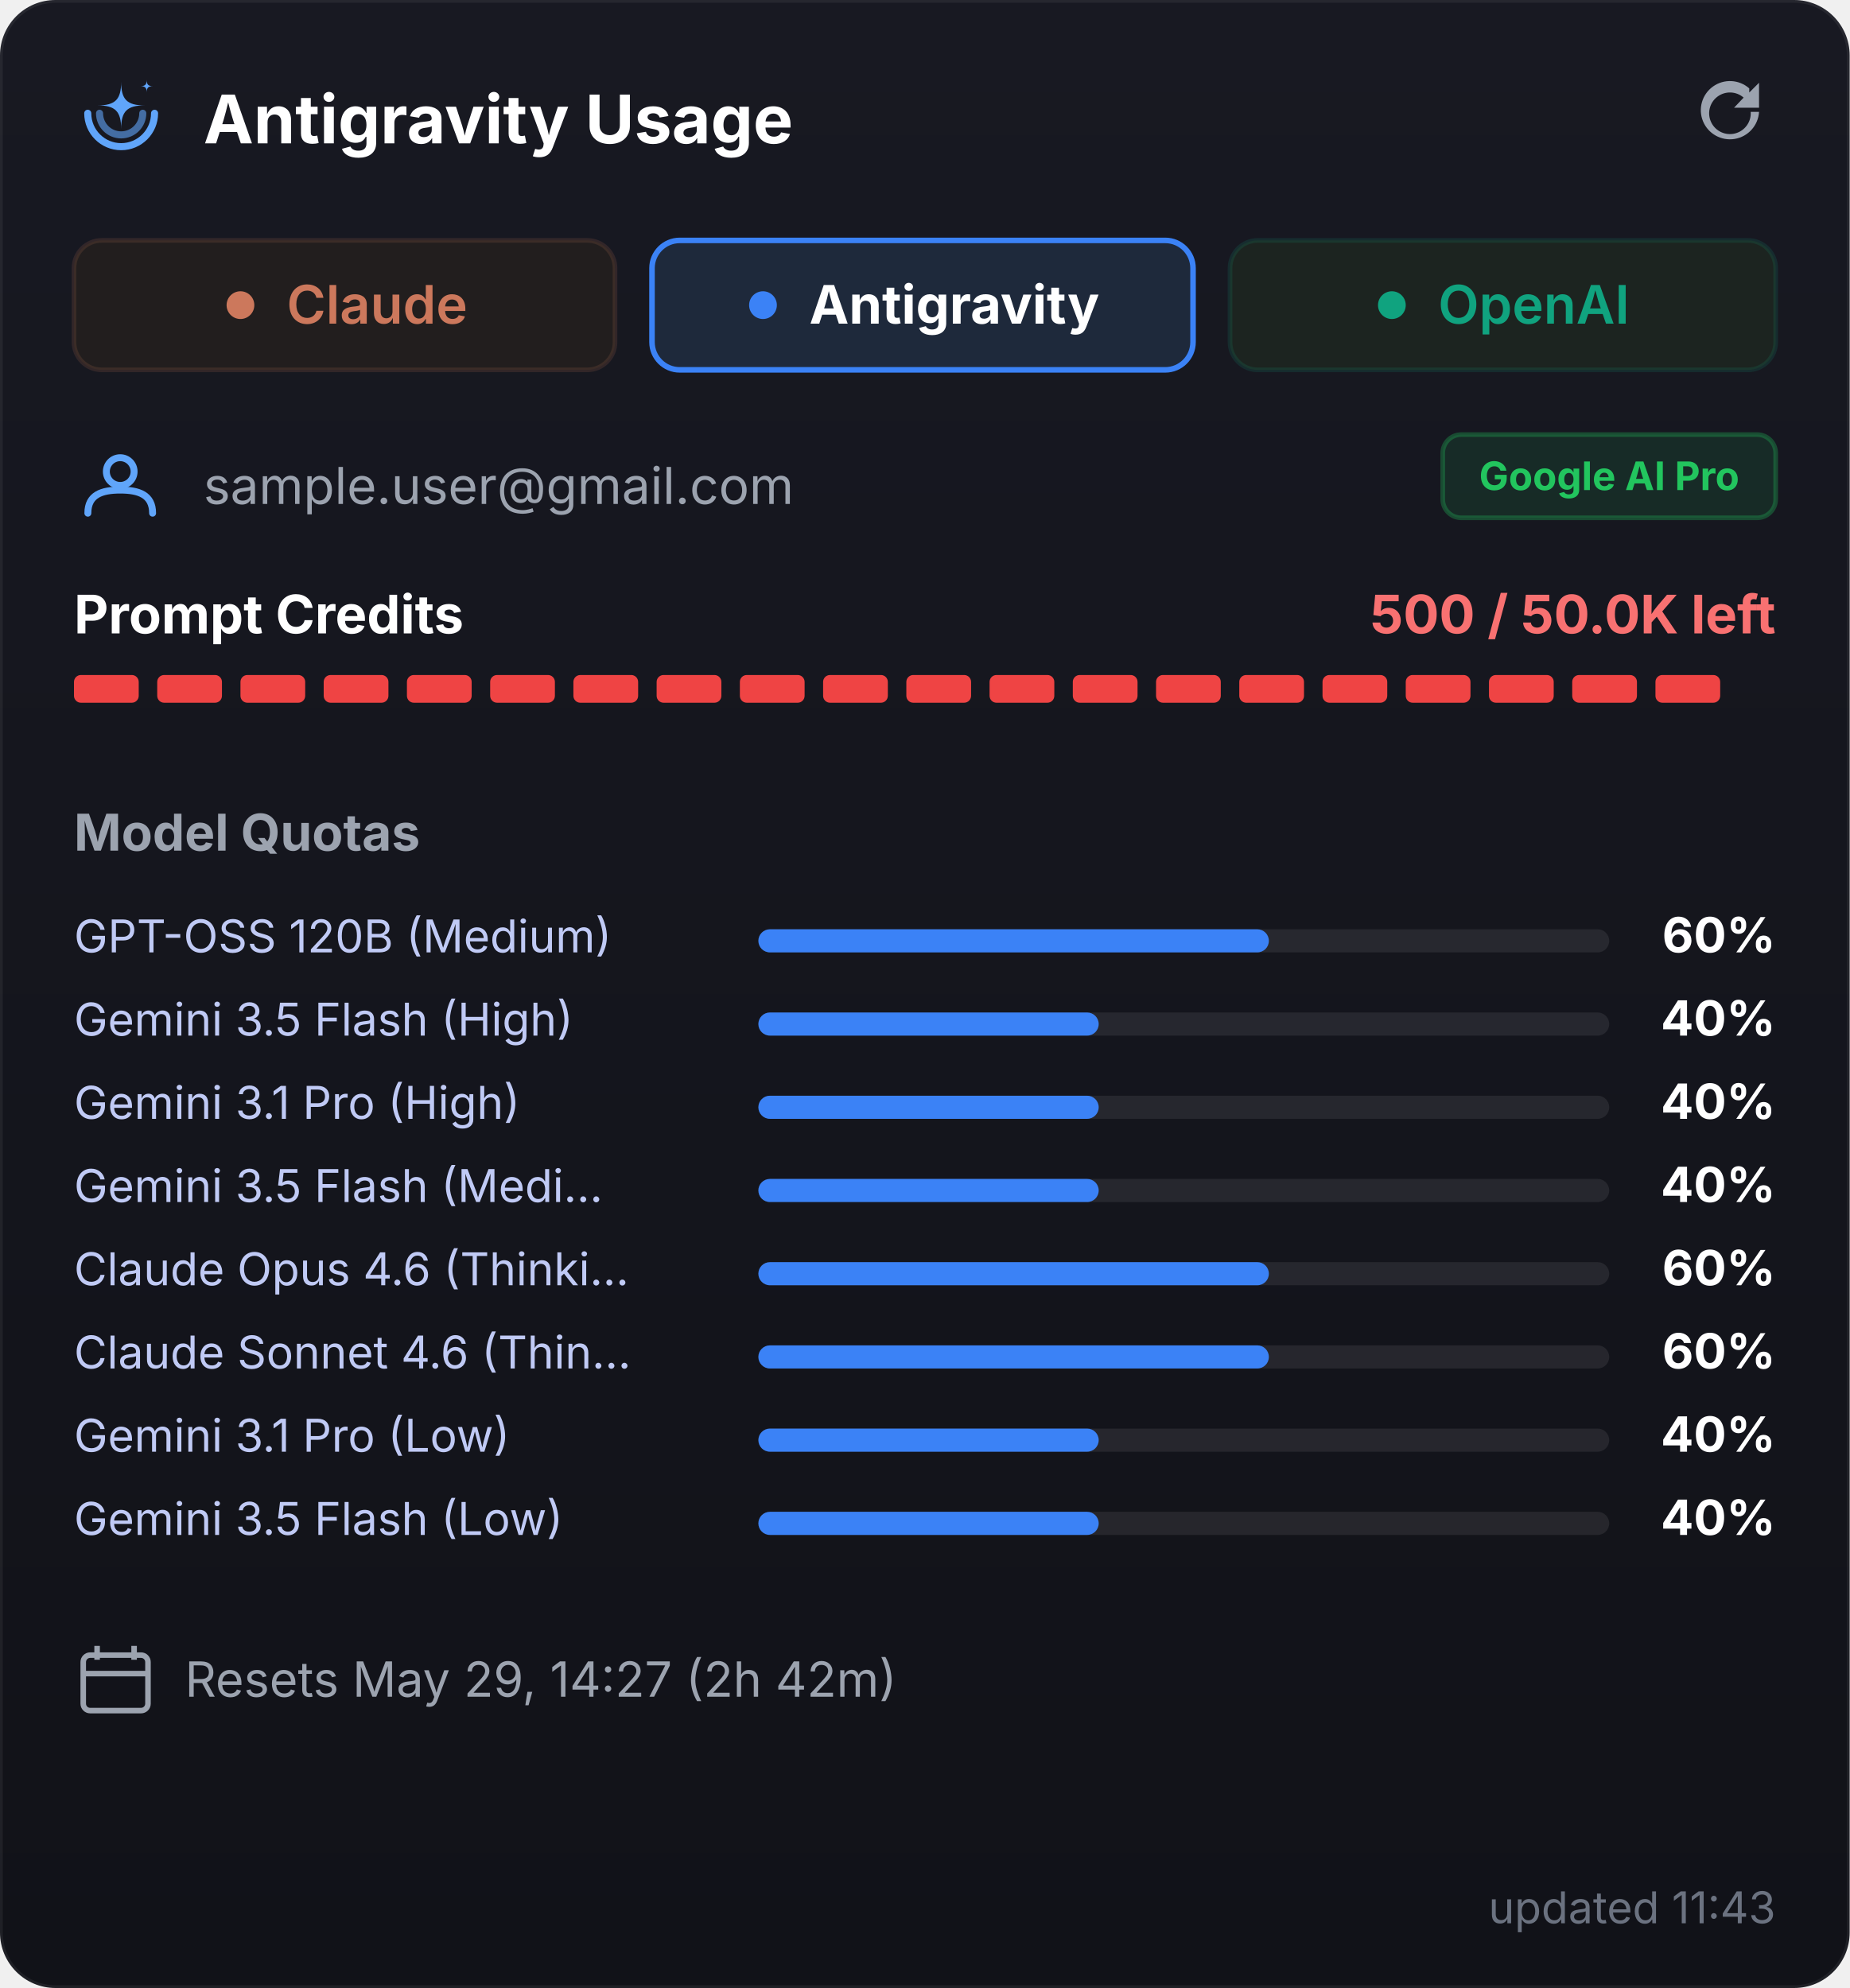
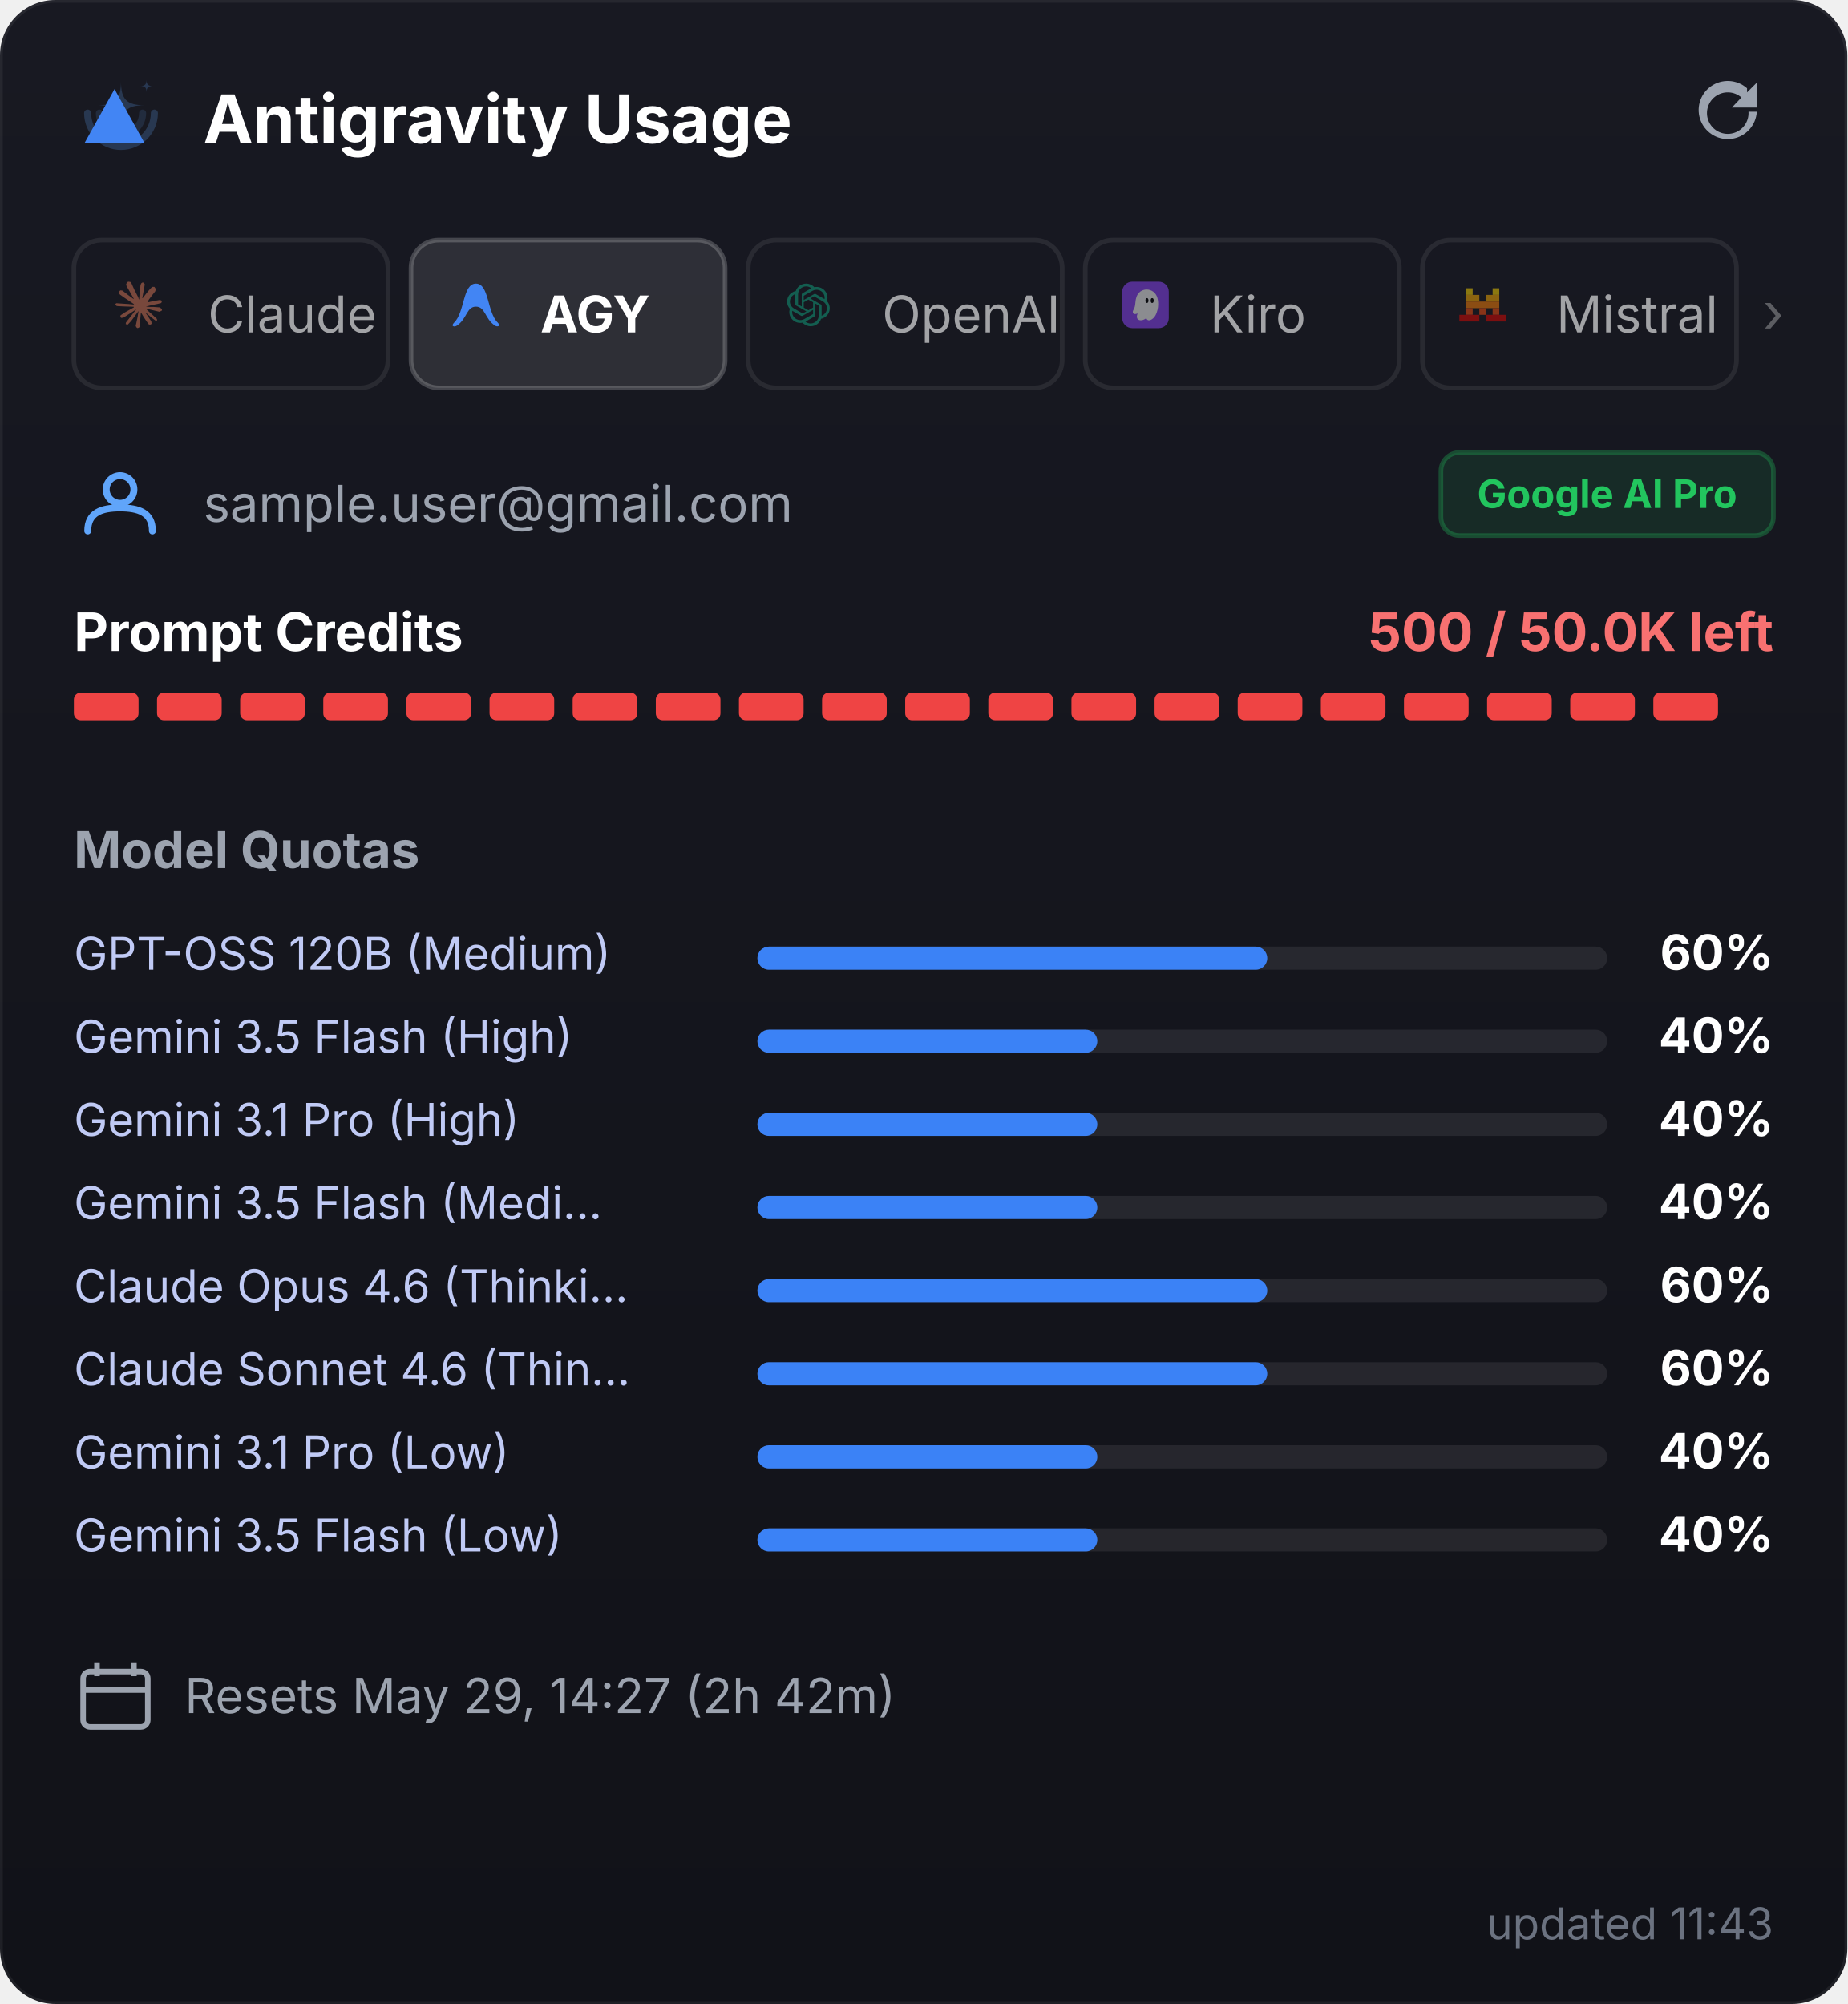
- <svg xmlns="http://www.w3.org/2000/svg" viewBox="0 0 400 430" width="400" height="430">
+ <svg xmlns="http://www.w3.org/2000/svg" viewBox="0 0 400 434" width="400" height="434">
  <defs>
    <linearGradient id="bgGrad" x1="0" y1="0" x2="0" y2="1">
      <stop offset="0%" stop-color="#181922" />
      <stop offset="100%" stop-color="#111218" />
    </linearGradient>
  </defs>
-   <rect width="400" height="430" rx="12" fill="url(#bgGrad)" />
-   <rect width="400" height="430" rx="12" fill="none" stroke="rgba(255,255,255,0.06)" stroke-width="1.2" />
+   <rect width="400" height="434" rx="12" fill="url(#bgGrad)" />
+   <rect width="400" height="434" rx="12" fill="none" stroke="rgba(255,255,255,0.06)" stroke-width="1.2" />
  <g transform="translate(16, 16)">
-     <g transform="scale(0.85)">
+     <g transform="scale(0.85)" opacity="0.22">
      <path d="M 3.5,10 A 8.5,8.5 0 0,0 20.5,10" fill="none" stroke="#60a5fa" stroke-width="1.8" stroke-linecap="round" />
      <path d="M 6.5,10 A 5.5,5.5 0 0,0 17.5,10" fill="none" stroke="#60a5fa" stroke-width="1.8" stroke-linecap="round" opacity="0.6" />
      <path d="M 12,2 C 12,6.5 13.5,8 18,8 C 13.5,8 12,9.5 12,14 C 12,9.5 10.5,8 6,8 C 10.5,8 12,6.5 12,2 Z" fill="#60a5fa" />
      <path d="M 18.5,1.5 C 18.5,2.7 18.9,3.1 20.1,3.1 C 18.9,3.1 18.5,3.5 18.5,4.7 C 18.5,3.5 18.1,3.1 16.9,3.1 C 18.1,3.1 18.5,2.7 18.5,1.5 Z" fill="#60a5fa" />
+     </g>
+     <g transform="translate(1, 2) scale(1.3)">
+       <path d="M6,1 L11,10 L1,10 Z" fill="#4285f4" />
    </g>
    <text x="28" y="15" font-family="system-ui,-apple-system,sans-serif" font-size="14.5" font-weight="700" fill="#ffffff">Antigravity Usage</text>
  </g>
  <g class="btn" transform="translate(366, 17) scale(0.9)">
    <path d="M13.65 2.35A7 7 0 1 0 16 8h-2a5 5 0 1 1-1.7-3.43L10 7h6V1l-2.35 2.35z" fill="#9ca3af" />
  </g>
  <g transform="translate(0, 0)">
-     <rect x="16" y="52" width="117" height="28" rx="6" fill="#221e1e" stroke="rgba(204,120,92,0.15)" stroke-width="1" />
-     <circle cx="52" cy="66" r="3" fill="#cc785c" />
-     <text x="62" y="70" font-family="system-ui,-apple-system,sans-serif" font-size="11.5" font-weight="600" fill="#cc785c">Claude</text>
-     <rect x="141" y="52" width="117" height="28" rx="6" fill="#1e293b" stroke="#3b82f6" stroke-width="1.2" />
-     <circle cx="165" cy="66" r="3" fill="#3b82f6" />
-     <text x="175" y="70" font-family="system-ui,-apple-system,sans-serif" font-size="11.5" font-weight="700" fill="#ffffff">Antigravity</text>
-     <rect x="266" y="52" width="118" height="28" rx="6" fill="#1c2420" stroke="rgba(16,163,127,0.15)" stroke-width="1" />
-     <circle cx="301" cy="66" r="3" fill="#10a37f" />
-     <text x="311" y="70" font-family="system-ui,-apple-system,sans-serif" font-size="11.5" font-weight="600" fill="#10a37f">OpenAI</text>
+     <rect x="16" y="52" width="68" height="32" rx="6" fill="transparent" stroke="rgba(255,255,255,0.08)" stroke-width="1" />
+     <g transform="translate(25, 61) scale(0.42)" opacity="0.5">
+       <path d="M4.709 15.955l4.72-2.647.08-.23-.08-.128H9.2l-.79-.048-2.698-.073-2.339-.097-2.266-.122-.571-.121L0 11.784l.055-.352.48-.321.686.06 1.52.103 2.278.158 1.652.097 2.449.255h.389l.055-.157-.134-.098-.103-.097-2.358-1.596-2.552-1.688-1.336-.972-.724-.491-.364-.462-.158-1.008.656-.722.881.06.225.061.893.686 1.908 1.476 2.491 1.833.365.304.145-.103.019-.073-.164-.274-1.355-2.446-1.446-2.49-.644-1.032-.17-.619a2.97 2.97 0 01-.104-.729L6.283.134 6.696 0l.996.134.42.364.62 1.414 1.002 2.229 1.555 3.03.456.898.243.832.091.255h.158V9.01l.128-1.706.237-2.095.23-2.695.08-.76.376-.91.747-.492.584.28.48.685-.067.444-.286 1.851-.559 2.903-.364 1.942h.212l.243-.242.985-1.306 1.652-2.064.73-.82.85-.904.547-.431h1.033l.76 1.129-.34 1.166-1.064 1.347-.881 1.142-1.264 1.7-.79 1.36.073.11.188-.02 2.856-.606 1.543-.28 1.841-.315.833.388.091.395-.328.807-1.969.486-2.309.462-3.439.813-.042.03.049.061 1.549.146.662.036h1.622l3.02.225.79.522.474.638-.079.485-1.215.62-1.64-.389-3.829-.91-1.312-.329h-.182v.11l1.093 1.068 2.006 1.81 2.509 2.33.127.578-.322.455-.34-.049-2.205-1.657-.851-.747-1.926-1.62h-.128v.17l.444.649 2.345 3.521.122 1.08-.17.353-.608.213-.668-.122-1.374-1.925-1.415-2.167-1.143-1.943-.14.08-.674 7.254-.316.37-.729.28-.607-.461-.322-.747.322-1.476.389-1.924.315-1.53.286-1.9.17-.632-.012-.042-.14.018-1.434 1.967-2.18 2.945-1.726 1.845-.414.164-.717-.37.067-.662.401-.589 2.388-3.036 1.44-1.882.93-1.086-.006-.158h-.055L4.132 18.56l-1.13.146-.487-.456.061-.746.231-.243 1.908-1.312-.006.006z" fill="#D97757" />
+     </g>
+     <text x="45" y="72" font-family="system-ui,-apple-system,sans-serif" font-size="11" font-weight="400" fill="#ffffff" opacity="0.6">Claude</text>
+     <rect x="89" y="52" width="68" height="32" rx="6" fill="rgba(255,255,255,0.1)" stroke="rgba(255,255,255,0.2)" stroke-width="1" />
+     <g transform="translate(98, 61) scale(0.42)">
+       <path d="M21.751 22.607c1.34 1.005 3.35.335 1.508-1.508C17.73 15.74 18.904 1 12.037 1 5.17 1 6.342 15.74.815 21.1c-2.01 2.009.167 2.511 1.507 1.506 5.192-3.517 4.857-9.714 9.715-9.714 4.857 0 4.522 6.197 9.714 9.715z" fill="#4285f4" />
+     </g>
+     <text x="117" y="72" font-family="system-ui,-apple-system,sans-serif" font-size="11" font-weight="700" fill="#ffffff">AGY</text>
+     <rect x="162" y="52" width="68" height="32" rx="6" fill="transparent" stroke="rgba(255,255,255,0.08)" stroke-width="1" />
+     <g transform="translate(170, 61) scale(0.42)" opacity="0.5">
+       <path d="M21.55 10.004a5.416 5.416 0 00-.478-4.501c-1.217-2.09-3.662-3.166-6.05-2.66A5.59 5.59 0 0010.831 1C8.39.995 6.224 2.546 5.473 4.838A5.553 5.553 0 001.76 7.496a5.487 5.487 0 00.691 6.5 5.416 5.416 0 00.477 4.502c1.217 2.09 3.662 3.165 6.05 2.66A5.586 5.586 0 0013.168 23c2.443.006 4.61-1.546 5.361-3.84a5.553 5.553 0 003.715-2.66 5.488 5.488 0 00-.693-6.497v.001zm-8.381 11.558a4.199 4.199 0 01-2.675-.954c.034-.018.093-.05.132-.074l4.44-2.53a.71.71 0 00.364-.623v-6.176l1.877 1.069c.02.01.033.029.036.05v5.115c-.003 2.274-1.87 4.118-4.174 4.123zM4.192 17.78a4.059 4.059 0 01-.498-2.763c.032.02.09.055.131.078l4.44 2.53c.225.13.504.13.73 0l5.42-3.088v2.138a.068.068 0 01-.027.057L9.9 19.288c-1.999 1.136-4.552.46-5.707-1.51h-.001zM3.023 8.216A4.15 4.15 0 015.198 6.41l-.002.151v5.06a.711.711 0 00.364.624l5.42 3.087-1.876 1.07a.067.067 0 01-.063.005l-4.489-2.559c-1.995-1.14-2.679-3.658-1.53-5.63h.001zm15.417 3.54l-5.42-3.088L14.896 7.6a.067.067 0 01.063-.006l4.489 2.557c1.998 1.14 2.683 3.662 1.529 5.633a4.163 4.163 0 01-2.174 1.807V12.38a.71.71 0 00-.363-.623zm1.867-2.773a6.04 6.04 0 00-.132-.078l-4.44-2.53a.731.731 0 00-.729 0l-5.42 3.088V7.325a.068.068 0 01.027-.057L14.1 4.713c2-1.137 4.555-.46 5.707 1.513.487.833.664 1.809.499 2.757h.001zm-11.741 3.81l-1.877-1.068a.065.065 0 01-.036-.051V6.559c.001-2.277 1.873-4.122 4.181-4.12.976 0 1.92.338 2.671.954-.034.018-.092.05-.131.073l-4.44 2.53a.71.71 0 00-.365.623l-.003 6.173v.002zm1.02-2.168L12 9.25l2.414 1.375v2.75L12 14.75l-2.415-1.375v-2.75z" fill="#10a37f" />
+     </g>
+     <text x="191" y="72" font-family="system-ui,-apple-system,sans-serif" font-size="11" font-weight="400" fill="#ffffff" opacity="0.6">OpenAI</text>
+     <rect x="235" y="52" width="68" height="32" rx="6" fill="transparent" stroke="rgba(255,255,255,0.08)" stroke-width="1" />
+     <g transform="translate(243, 61) scale(0.42)" opacity="0.5">
+       <path d="M18.8 0H5.2A5.2 5.2 0 000 5.2v13.6A5.2 5.2 0 005.2 24h13.6a5.2 5.2 0 005.2-5.2V5.2A5.2 5.2 0 0018.8 0z" fill="#9046FF" />
+       <path d="M7.97 16.376c-1.644 3.642 1.86 4.556 4.443 2.424.76 2.39 3.608.607 4.631-1.247 2.251-4.084 1.342-8.249 1.108-9.108-1.6-5.859-9.6-5.869-10.976.03-.323 1.033-.328 2.206-.507 3.423-.09.617-.16 1.009-.393 1.655-.139.373-.323.7-.62 1.257-.458.865-.264 2.53 2.101 1.665l.224-.1h-.01l-.001.001z" fill="#fff" />
+       <path d="M12.722 10.985c-.656 0-.755-.785-.755-1.252 0-.423.074-.756.218-.97a.61.61 0 01.537-.283c.229 0 .428.095.567.289.159.218.243.55.243.964 0 .785-.303 1.252-.805 1.252h-.005zm2.703 0c-.656 0-.755-.785-.755-1.252 0-.423.074-.756.219-.97a.61.61 0 01.536-.283c.229 0 .428.095.567.289.159.218.243.55.243.964 0 .785-.303 1.252-.805 1.252h-.005z" fill="#000" />
+     </g>
+     <text x="262" y="72" font-family="system-ui,-apple-system,sans-serif" font-size="11" font-weight="400" fill="#ffffff" opacity="0.6">Kiro</text>
+     <rect x="308" y="52" width="68" height="32" rx="6" fill="transparent" stroke="rgba(255,255,255,0.08)" stroke-width="1" />
+     <g transform="translate(316, 61) scale(0.42)" opacity="0.5">
+       <path d="M3.428 3.4h3.429v3.428H3.428V3.4zm13.714 0h3.43v3.428h-3.43V3.4z" fill="gold" />
+       <path d="M3.428 6.828h6.857v3.429H3.429V6.828zm10.286 0h6.857v3.429h-6.857V6.828z" fill="#FFAF00" />
+       <path d="M3.428 10.258h17.144v3.428H3.428v-3.428z" fill="#FF8205" />
+       <path d="M3.428 13.686h3.429v3.428H3.428v-3.428zm6.858 0h3.429v3.428h-3.429v-3.428zm6.856 0h3.43v3.428h-3.43v-3.428z" fill="#FA500F" />
+       <path d="M0 17.114h10.286v3.429H0v-3.429zm13.714 0H24v3.429H13.714v-3.429z" fill="#E10500" />
+     </g>
+     <text x="337" y="72" font-family="system-ui,-apple-system,sans-serif" font-size="11" font-weight="400" fill="#ffffff" opacity="0.6">Mistral</text>
+     <text x="384" y="72" text-anchor="middle" font-family="system-ui,-apple-system,sans-serif" font-size="12" fill="rgba(255,255,255,0.3)">›</text>
  </g>
-   <g transform="translate(16, 96)">
+   <g transform="translate(16, 100)">
    <g fill="none" stroke="#60a5fa" stroke-width="1.5">
      <circle cx="10" cy="6" r="3" />
      <path d="M3,15 C3,11 6,10 10,10 C14,10 17,11 17,15" stroke-linecap="round" />
    </g>
    <text x="28" y="13" font-family="system-ui,-apple-system,sans-serif" font-size="11" fill="#9ca3af">sample.user@gmail.com</text>
  </g>
-   <rect x="312" y="94" width="72" height="18" rx="4" fill="rgba(34,197,94,0.12)" stroke="rgba(34,197,94,0.3)" stroke-width="1" />
-   <text x="348" y="106" text-anchor="middle" font-family="system-ui,-apple-system,sans-serif" font-size="8.5" font-weight="700" fill="#22c55e">Google AI Pro</text>
-   <text x="16" y="137" font-family="system-ui,-apple-system,sans-serif" font-size="11.5" font-weight="700" fill="#ffffff">Prompt Credits</text>
-   <text x="384" y="137" text-anchor="end" font-family="system-ui,-apple-system,sans-serif" font-size="11.5" font-weight="700" fill="#f87171">500 / 50.0K left</text>
-   <g transform="translate(16, 146)">
+   <rect x="312" y="98" width="72" height="18" rx="4" fill="rgba(34,197,94,0.12)" stroke="rgba(34,197,94,0.3)" stroke-width="1" />
+   <text x="348" y="110" text-anchor="middle" font-family="system-ui,-apple-system,sans-serif" font-size="8.5" font-weight="700" fill="#22c55e">Google AI Pro</text>
+   <text x="16" y="141" font-family="system-ui,-apple-system,sans-serif" font-size="11.5" font-weight="700" fill="#ffffff">Prompt Credits</text>
+   <text x="384" y="141" text-anchor="end" font-family="system-ui,-apple-system,sans-serif" font-size="11.5" font-weight="700" fill="#f87171">500 / 50.0K left</text>
+   <g transform="translate(16, 150)">
    <rect x="0" y="0" width="14" height="6" rx="1.5" fill="#ef4444" />
    <rect x="18" y="0" width="14" height="6" rx="1.5" fill="#ef4444" />
    <rect x="36" y="0" width="14" height="6" rx="1.5" fill="#ef4444" />
    <rect x="54" y="0" width="14" height="6" rx="1.5" fill="#ef4444" />
    <rect x="72" y="0" width="14" height="6" rx="1.5" fill="#ef4444" />
    <rect x="90" y="0" width="14" height="6" rx="1.5" fill="#ef4444" />
    <rect x="108" y="0" width="14" height="6" rx="1.5" fill="#ef4444" />
    <rect x="126" y="0" width="14" height="6" rx="1.5" fill="#ef4444" />
    <rect x="144" y="0" width="14" height="6" rx="1.5" fill="#ef4444" />
    <rect x="162" y="0" width="14" height="6" rx="1.5" fill="#ef4444" />
    <rect x="180" y="0" width="14" height="6" rx="1.5" fill="#ef4444" />
    <rect x="198" y="0" width="14" height="6" rx="1.5" fill="#ef4444" />
    <rect x="216" y="0" width="14" height="6" rx="1.5" fill="#ef4444" />
    <rect x="234" y="0" width="14" height="6" rx="1.5" fill="#ef4444" />
    <rect x="252" y="0" width="14" height="6" rx="1.5" fill="#ef4444" />
    <rect x="270" y="0" width="14" height="6" rx="1.5" fill="#ef4444" />
    <rect x="288" y="0" width="14" height="6" rx="1.5" fill="#ef4444" />
    <rect x="306" y="0" width="14" height="6" rx="1.5" fill="#ef4444" />
    <rect x="324" y="0" width="14" height="6" rx="1.5" fill="#ef4444" />
    <rect x="342" y="0" width="14" height="6" rx="1.5" fill="#ef4444" />
  </g>
-   <text x="16" y="184" font-family="system-ui,-apple-system,sans-serif" font-size="11" font-weight="700" fill="#9ca3af">Model Quotas</text>
-   <g transform="translate(0, 196)">
+   <text x="16" y="188" font-family="system-ui,-apple-system,sans-serif" font-size="11" font-weight="700" fill="#9ca3af">Model Quotas</text>
+   <g transform="translate(0, 200)">
    <g transform="translate(0, 0)">
      <text x="16" y="10" font-family="system-ui,-apple-system,sans-serif" font-size="9.8" fill="#c0caf5">GPT-OSS 120B (Medium)</text>
      <rect x="164" y="5" width="184" height="5" rx="2.5" fill="rgba(255,255,255,0.08)" />
      <rect x="164" y="5" width="110.4" height="5" rx="2.5" fill="#3b82f6" />
      <text x="384" y="10" text-anchor="end" font-family="system-ui,-apple-system,sans-serif" font-size="10.5" font-weight="700" fill="#ffffff">60%</text>
    </g>
    <g transform="translate(0, 18)">
      <text x="16" y="10" font-family="system-ui,-apple-system,sans-serif" font-size="9.8" fill="#c0caf5">Gemini 3.5 Flash (High)</text>
      <rect x="164" y="5" width="184" height="5" rx="2.5" fill="rgba(255,255,255,0.08)" />
      <rect x="164" y="5" width="73.6" height="5" rx="2.5" fill="#3b82f6" />
      <text x="384" y="10" text-anchor="end" font-family="system-ui,-apple-system,sans-serif" font-size="10.5" font-weight="700" fill="#ffffff">40%</text>
    </g>
    <g transform="translate(0, 36)">
      <text x="16" y="10" font-family="system-ui,-apple-system,sans-serif" font-size="9.8" fill="#c0caf5">Gemini 3.1 Pro (High)</text>
      <rect x="164" y="5" width="184" height="5" rx="2.5" fill="rgba(255,255,255,0.08)" />
      <rect x="164" y="5" width="73.6" height="5" rx="2.5" fill="#3b82f6" />
      <text x="384" y="10" text-anchor="end" font-family="system-ui,-apple-system,sans-serif" font-size="10.5" font-weight="700" fill="#ffffff">40%</text>
    </g>
    <g transform="translate(0, 54)">
      <text x="16" y="10" font-family="system-ui,-apple-system,sans-serif" font-size="9.8" fill="#c0caf5">Gemini 3.5 Flash (Medi...</text>
      <rect x="164" y="5" width="184" height="5" rx="2.5" fill="rgba(255,255,255,0.08)" />
      <rect x="164" y="5" width="73.6" height="5" rx="2.5" fill="#3b82f6" />
      <text x="384" y="10" text-anchor="end" font-family="system-ui,-apple-system,sans-serif" font-size="10.5" font-weight="700" fill="#ffffff">40%</text>
    </g>
    <g transform="translate(0, 72)">
      <text x="16" y="10" font-family="system-ui,-apple-system,sans-serif" font-size="9.8" fill="#c0caf5">Claude Opus 4.6 (Thinki...</text>
      <rect x="164" y="5" width="184" height="5" rx="2.5" fill="rgba(255,255,255,0.08)" />
      <rect x="164" y="5" width="110.4" height="5" rx="2.5" fill="#3b82f6" />
      <text x="384" y="10" text-anchor="end" font-family="system-ui,-apple-system,sans-serif" font-size="10.5" font-weight="700" fill="#ffffff">60%</text>
    </g>
    <g transform="translate(0, 90)">
      <text x="16" y="10" font-family="system-ui,-apple-system,sans-serif" font-size="9.8" fill="#c0caf5">Claude Sonnet 4.6 (Thin...</text>
      <rect x="164" y="5" width="184" height="5" rx="2.5" fill="rgba(255,255,255,0.08)" />
      <rect x="164" y="5" width="110.4" height="5" rx="2.5" fill="#3b82f6" />
      <text x="384" y="10" text-anchor="end" font-family="system-ui,-apple-system,sans-serif" font-size="10.5" font-weight="700" fill="#ffffff">60%</text>
    </g>
    <g transform="translate(0, 108)">
      <text x="16" y="10" font-family="system-ui,-apple-system,sans-serif" font-size="9.8" fill="#c0caf5">Gemini 3.1 Pro (Low)</text>
      <rect x="164" y="5" width="184" height="5" rx="2.5" fill="rgba(255,255,255,0.08)" />
      <rect x="164" y="5" width="73.6" height="5" rx="2.5" fill="#3b82f6" />
      <text x="384" y="10" text-anchor="end" font-family="system-ui,-apple-system,sans-serif" font-size="10.5" font-weight="700" fill="#ffffff">40%</text>
    </g>
    <g transform="translate(0, 126)">
      <text x="16" y="10" font-family="system-ui,-apple-system,sans-serif" font-size="9.8" fill="#c0caf5">Gemini 3.5 Flash (Low)</text>
      <rect x="164" y="5" width="184" height="5" rx="2.5" fill="rgba(255,255,255,0.08)" />
      <rect x="164" y="5" width="73.6" height="5" rx="2.5" fill="#3b82f6" />
      <text x="384" y="10" text-anchor="end" font-family="system-ui,-apple-system,sans-serif" font-size="10.5" font-weight="700" fill="#ffffff">40%</text>
    </g>
  </g>
-   <g transform="translate(16, 354)">
+   <g transform="translate(16, 358)">
    <g fill="none" stroke="#9ca3af" stroke-width="1.2">
      <rect x="2" y="4" width="14" height="12" rx="1.5" />
      <line x1="2" y1="8" x2="16" y2="8" />
      <line x1="5" y1="2" x2="5" y2="5" />
      <line x1="13" y1="2" x2="13" y2="5" />
    </g>
    <text x="24" y="13" font-family="system-ui,-apple-system,sans-serif" font-size="10.5" fill="#9ca3af">Resets May 29, 14:27 (2h 42m)</text>
  </g>
-   <text x="384" y="416" text-anchor="end" font-family="system-ui,-apple-system,sans-serif" font-size="9.5" fill="#6b7280">updated 11:43</text>
+   <text x="384" y="420" text-anchor="end" font-family="system-ui,-apple-system,sans-serif" font-size="9.5" fill="#6b7280">updated 11:43</text>
</svg>
